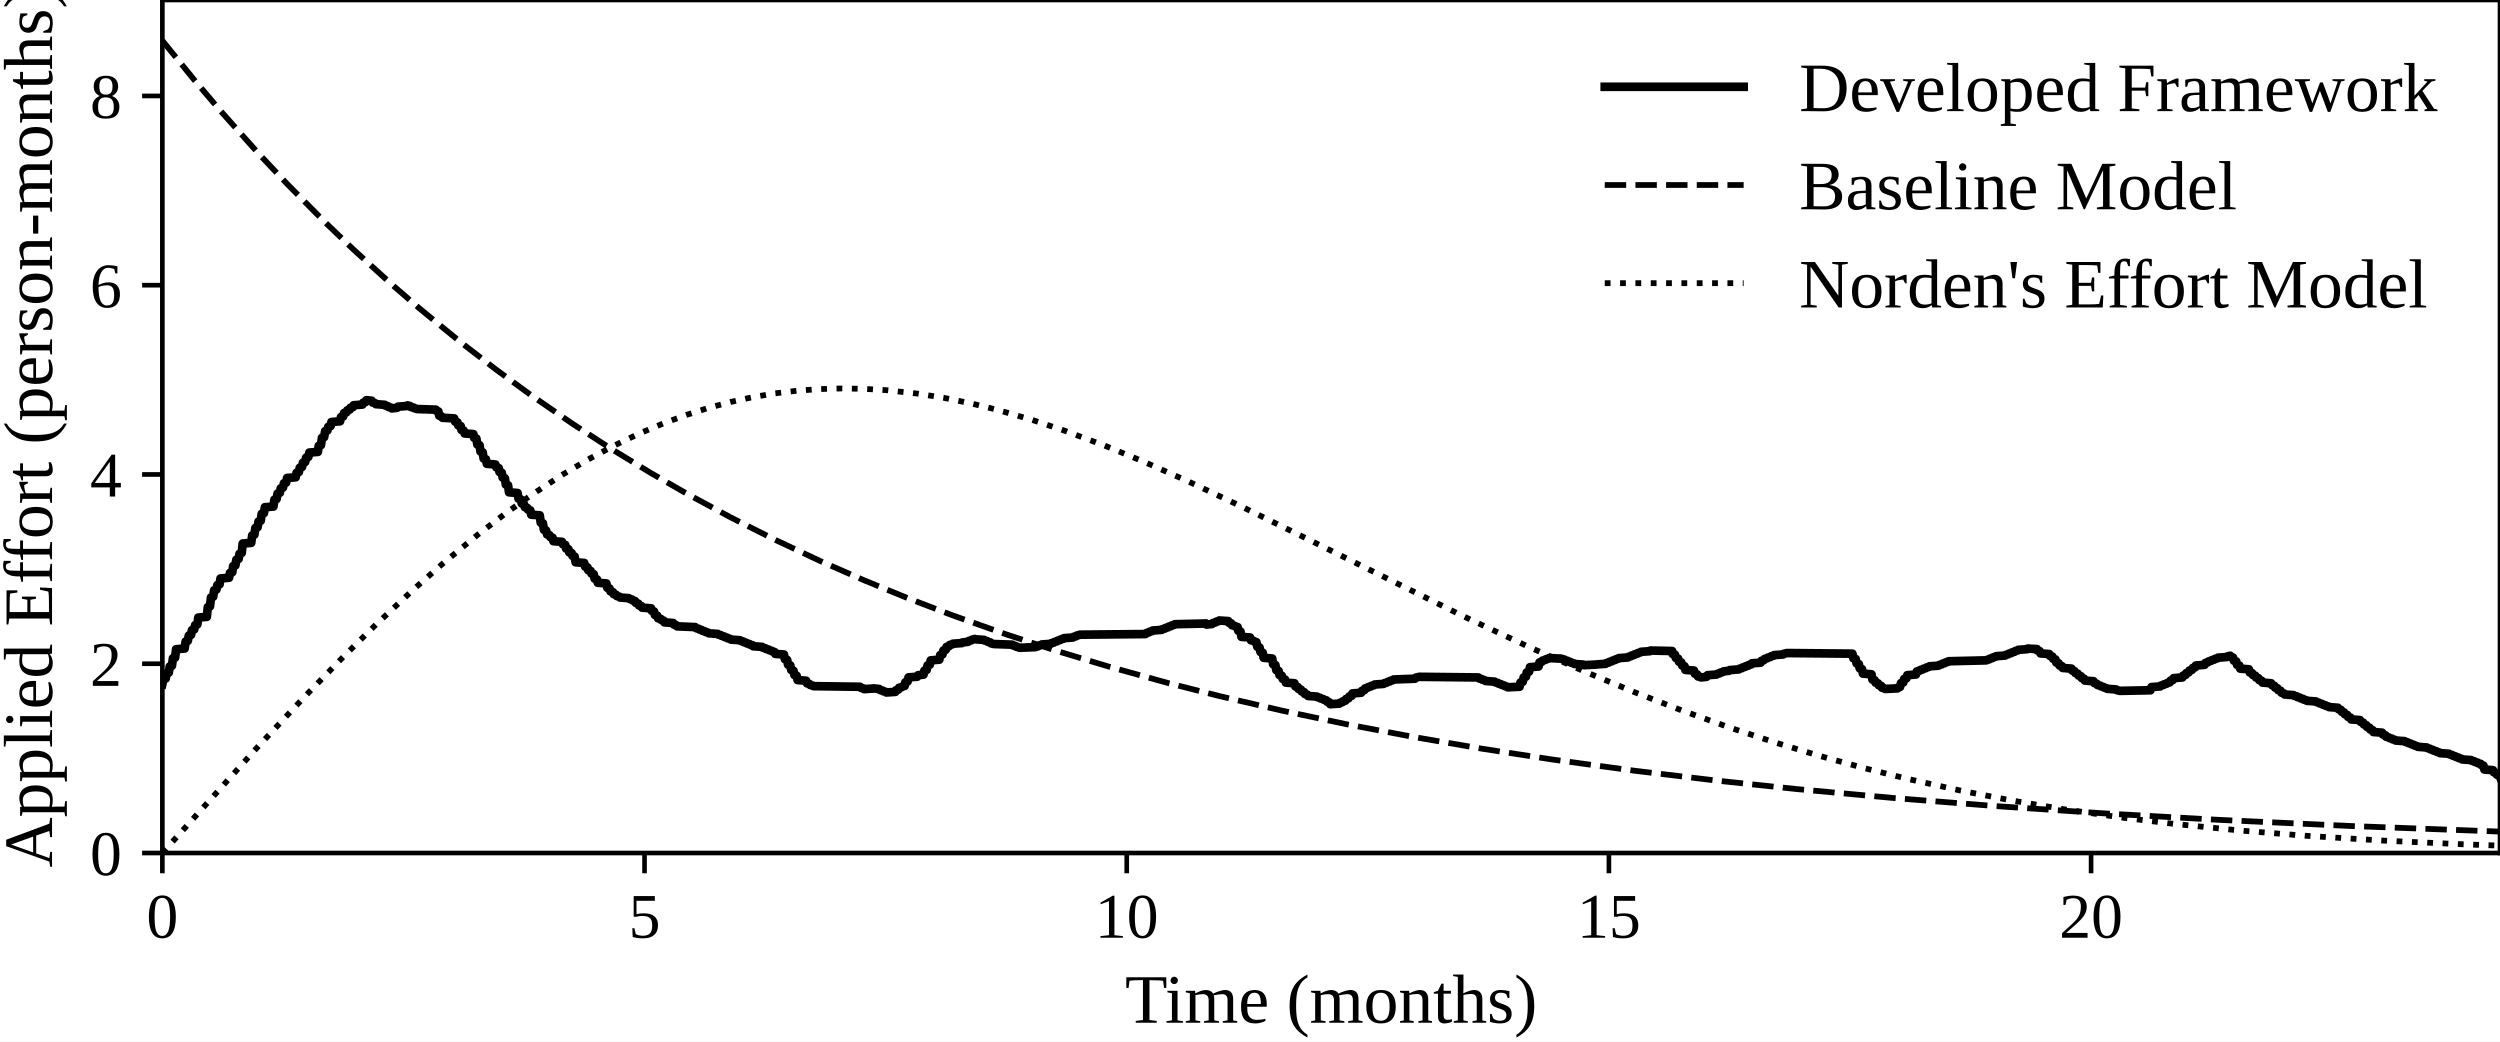
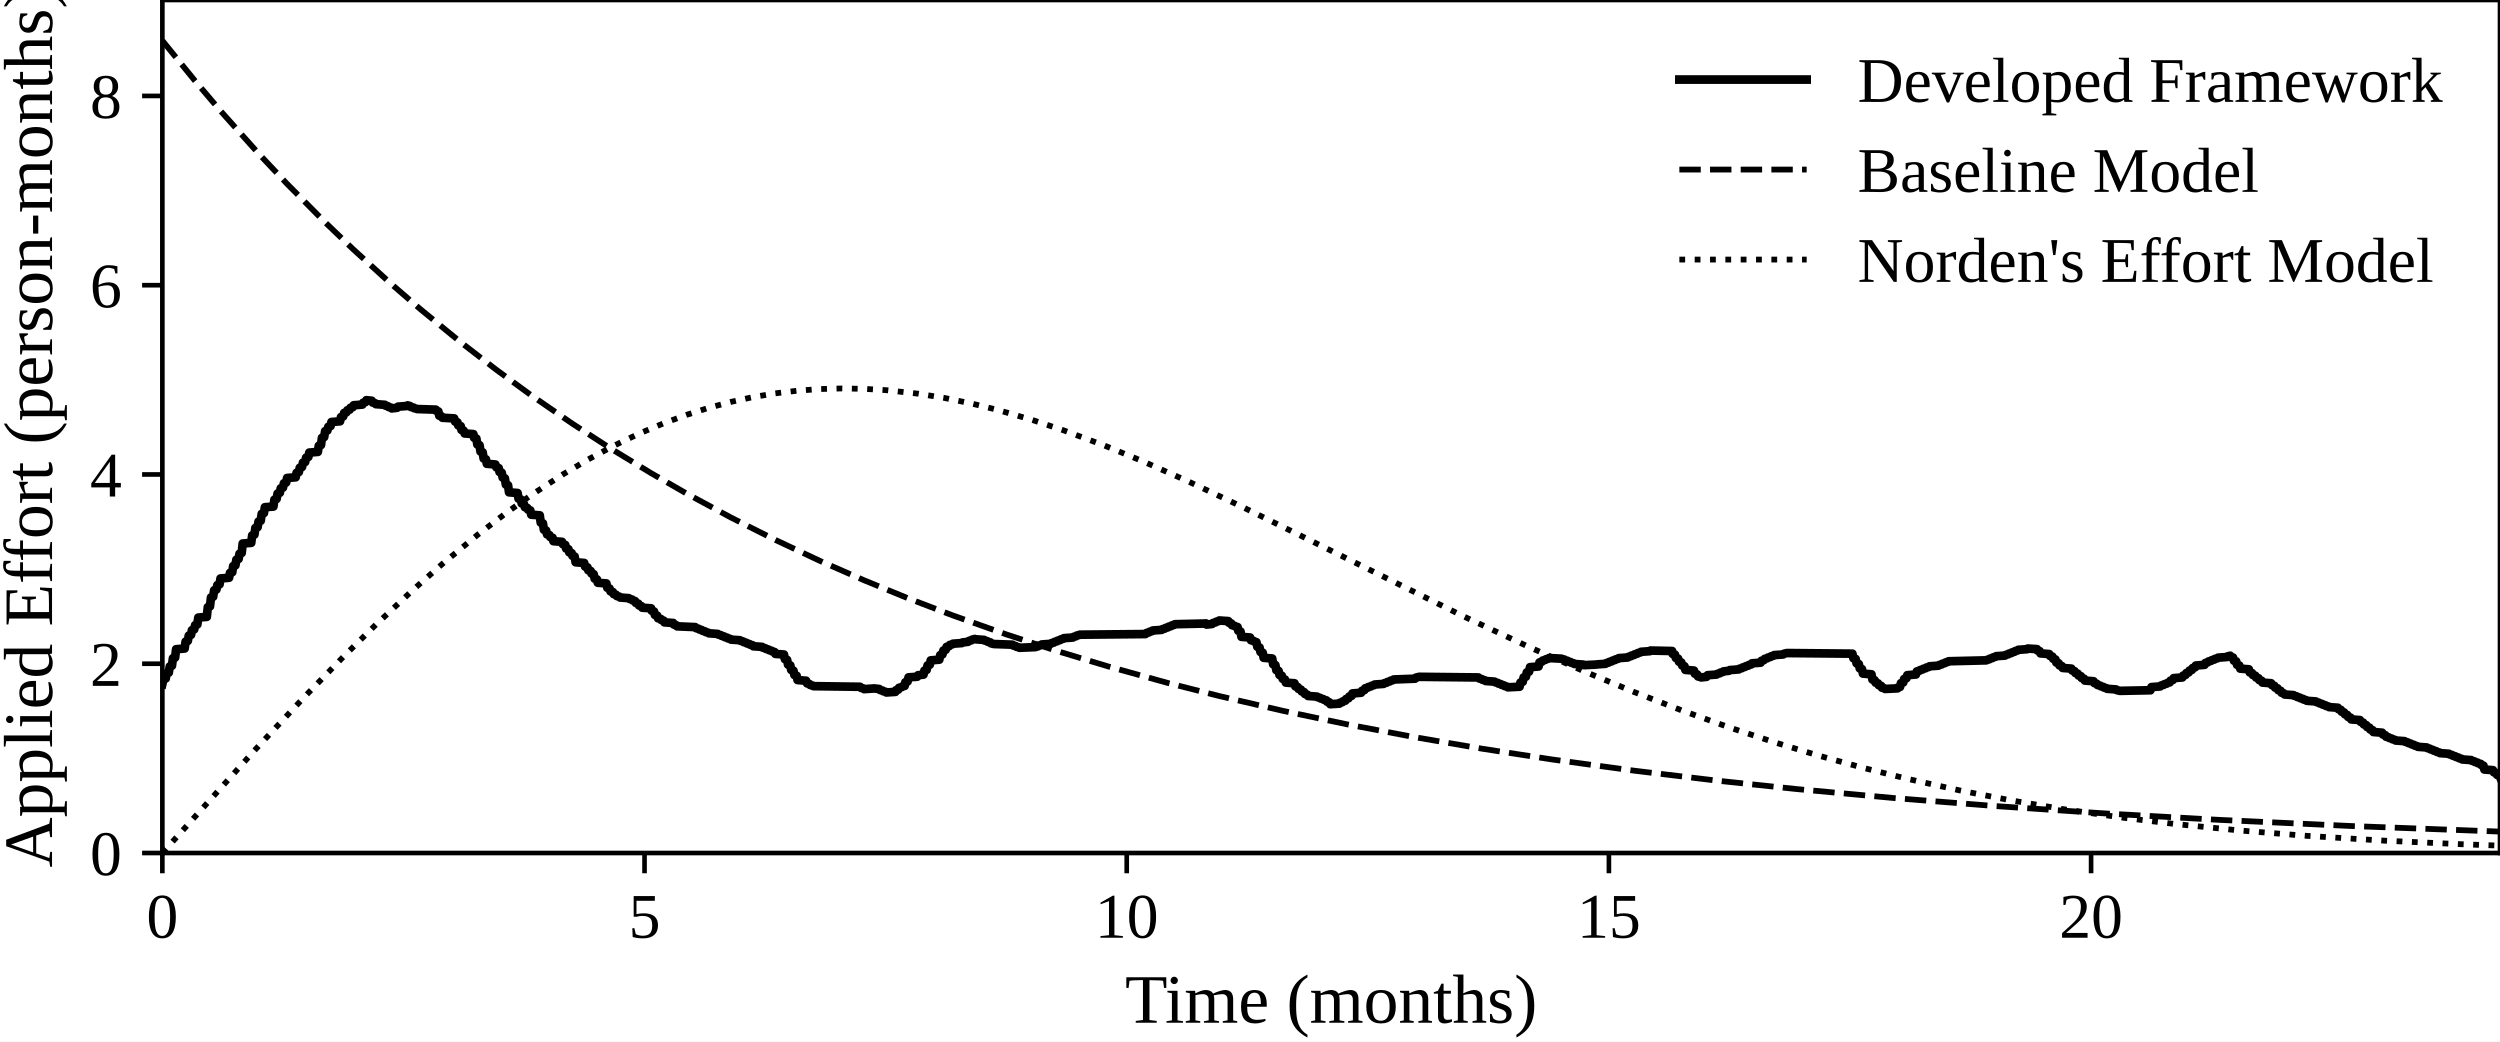
<svg xmlns="http://www.w3.org/2000/svg" xmlns:xlink="http://www.w3.org/1999/xlink" width="432pt" height="180pt" viewBox="0 0 432 180" version="1.1">
  <defs>
    <style type="text/css">*{stroke-linejoin: round; stroke-linecap: butt}</style>
  </defs>
  <g id="figure_1">
    <g id="patch_1">
      <path d="M 0 180  L 432 180  L 432 0  L 0 0  z " style="fill: #ffffff" />
    </g>
    <g id="axes_1">
      <g id="patch_2">
        <path d="M 28.055 147.4  L 432 147.4  L 432 0  L 28.055 0  z " style="fill: #ffffff" />
      </g>
      <g id="matplotlib.axis_1">
        <g id="xtick_1">
          <g id="line2d_1">
            <defs>
-               <path id="m299009dc8c" d="M 0 0  L 0 3.5  " style="stroke: #000000; stroke-width: 0.8" />
+               <path id="mb5639a57c1" d="M 0 0  L 0 3.5  " style="stroke: #000000; stroke-width: 0.8" />
            </defs>
            <g>
-               <use xlink:href="#m299009dc8c" x="28.055" y="147.4" style="stroke: #000000; stroke-width: 0.8" />
+               <use xlink:href="#mb5639a57c1" x="28.055" y="147.4" style="stroke: #000000; stroke-width: 0.8" />
            </g>
          </g>
          <g id="text_1">
            <text style="font: 11px 'Times New Roman'; text-anchor: middle" x="28.055" y="162.038" transform="rotate(-0 28.055 162.0381)">0</text>
          </g>
        </g>
        <g id="xtick_2">
          <g id="line2d_2">
            <g>
-               <use xlink:href="#m299009dc8c" x="111.376" y="147.4" style="stroke: #000000; stroke-width: 0.8" />
+               <use xlink:href="#mb5639a57c1" x="111.376" y="147.4" style="stroke: #000000; stroke-width: 0.8" />
            </g>
          </g>
          <g id="text_2">
            <text style="font: 11px 'Times New Roman'; text-anchor: middle" x="111.376" y="162.038" transform="rotate(-0 111.3762 162.0381)">5</text>
          </g>
        </g>
        <g id="xtick_3">
          <g id="line2d_3">
            <g>
-               <use xlink:href="#m299009dc8c" x="194.697" y="147.4" style="stroke: #000000; stroke-width: 0.8" />
+               <use xlink:href="#mb5639a57c1" x="194.697" y="147.4" style="stroke: #000000; stroke-width: 0.8" />
            </g>
          </g>
          <g id="text_3">
            <text style="font: 11px 'Times New Roman'; text-anchor: middle" x="194.697" y="162.038" transform="rotate(-0 194.6974 162.0381)">10</text>
          </g>
        </g>
        <g id="xtick_4">
          <g id="line2d_4">
            <g>
-               <use xlink:href="#m299009dc8c" x="278.019" y="147.4" style="stroke: #000000; stroke-width: 0.8" />
+               <use xlink:href="#mb5639a57c1" x="278.019" y="147.4" style="stroke: #000000; stroke-width: 0.8" />
            </g>
          </g>
          <g id="text_4">
            <text style="font: 11px 'Times New Roman'; text-anchor: middle" x="278.019" y="162.038" transform="rotate(-0 278.0186 162.0381)">15</text>
          </g>
        </g>
        <g id="xtick_5">
          <g id="line2d_5">
            <g>
-               <use xlink:href="#m299009dc8c" x="361.34" y="147.4" style="stroke: #000000; stroke-width: 0.8" />
+               <use xlink:href="#mb5639a57c1" x="361.34" y="147.4" style="stroke: #000000; stroke-width: 0.8" />
            </g>
          </g>
          <g id="text_5">
            <text style="font: 11px 'Times New Roman'; text-anchor: middle" x="361.34" y="162.038" transform="rotate(-0 361.3398 162.0381)">20</text>
          </g>
        </g>
        <g id="text_6">
          <text style="font: 12px 'Times New Roman'; text-anchor: middle" x="230.028" y="176.724" transform="rotate(-0 230.0275 176.7236)">Time (months)</text>
        </g>
      </g>
      <g id="matplotlib.axis_2">
        <g id="ytick_1">
          <g id="line2d_6">
            <defs>
-               <path id="mac7d4b72b9" d="M 0 0  L -3.5 0  " style="stroke: #000000; stroke-width: 0.8" />
+               <path id="me6205e98cc" d="M 0 0  L -3.5 0  " style="stroke: #000000; stroke-width: 0.8" />
            </defs>
            <g>
-               <use xlink:href="#mac7d4b72b9" x="28.055" y="147.4" style="stroke: #000000; stroke-width: 0.8" />
+               <use xlink:href="#me6205e98cc" x="28.055" y="147.4" style="stroke: #000000; stroke-width: 0.8" />
            </g>
          </g>
          <g id="text_7">
            <text style="font: 11px 'Times New Roman'; text-anchor: end" x="21.055" y="151.219" transform="rotate(-0 21.055 151.2191)">0</text>
          </g>
        </g>
        <g id="ytick_2">
          <g id="line2d_7">
            <g>
-               <use xlink:href="#mac7d4b72b9" x="28.055" y="114.694" style="stroke: #000000; stroke-width: 0.8" />
+               <use xlink:href="#me6205e98cc" x="28.055" y="114.694" style="stroke: #000000; stroke-width: 0.8" />
            </g>
          </g>
          <g id="text_8">
            <text style="font: 11px 'Times New Roman'; text-anchor: end" x="21.055" y="118.513" transform="rotate(-0 21.055 118.5134)">2</text>
          </g>
        </g>
        <g id="ytick_3">
          <g id="line2d_8">
            <g>
-               <use xlink:href="#mac7d4b72b9" x="28.055" y="81.989" style="stroke: #000000; stroke-width: 0.8" />
+               <use xlink:href="#me6205e98cc" x="28.055" y="81.989" style="stroke: #000000; stroke-width: 0.8" />
            </g>
          </g>
          <g id="text_9">
            <text style="font: 11px 'Times New Roman'; text-anchor: end" x="21.055" y="85.808" transform="rotate(-0 21.055 85.8077)">4</text>
          </g>
        </g>
        <g id="ytick_4">
          <g id="line2d_9">
            <g>
-               <use xlink:href="#mac7d4b72b9" x="28.055" y="49.283" style="stroke: #000000; stroke-width: 0.8" />
+               <use xlink:href="#me6205e98cc" x="28.055" y="49.283" style="stroke: #000000; stroke-width: 0.8" />
            </g>
          </g>
          <g id="text_10">
            <text style="font: 11px 'Times New Roman'; text-anchor: end" x="21.055" y="53.102" transform="rotate(-0 21.055 53.10202)">6</text>
          </g>
        </g>
        <g id="ytick_5">
          <g id="line2d_10">
            <g>
-               <use xlink:href="#mac7d4b72b9" x="28.055" y="16.577" style="stroke: #000000; stroke-width: 0.8" />
+               <use xlink:href="#me6205e98cc" x="28.055" y="16.577" style="stroke: #000000; stroke-width: 0.8" />
            </g>
          </g>
          <g id="text_11">
            <text style="font: 11px 'Times New Roman'; text-anchor: end" x="21.055" y="20.396" transform="rotate(-0 21.055 20.39635)">8</text>
          </g>
        </g>
        <g id="text_12">
          <text style="font: 12px 'Times New Roman'; text-anchor: middle" x="8.988" y="73.7" transform="rotate(-90 8.988125 73.7)">Applied Effort (person-months)</text>
        </g>
      </g>
      <g id="line2d_11">
-         <path d="M 28.055 118.205  L 28.238 117.371  L 28.635 117.251  L 28.786 116.354  L 29.164 116.24  L 29.333 115.166  L 29.712 115.046  L 29.881 113.74  L 30.26 113.631  L 30.429 112.187  L 31.906 112.062  L 32.073 110.873  L 32.456 110.751  L 32.621 109.832  L 33.009 109.707  L 33.169 108.884  L 33.559 108.761  L 33.717 108.025  L 34.098 107.911  L 34.264 106.717  L 35.739 106.594  L 35.908 104.907  L 36.285 104.784  L 36.456 103.236  L 36.835 103.119  L 37.004 101.999  L 37.394 101.879  L 37.552 101.105  L 37.938 100.988  L 38.1 99.96  L 39.581 99.838  L 39.743 98.987  L 40.136 98.878  L 40.291 97.815  L 40.682 97.696  L 40.839 96.714  L 41.23 96.592  L 41.387 95.684  L 41.766 95.553  L 41.935 93.921  L 43.41 93.806  L 43.579 92.509  L 43.965 92.386  L 44.127 91.225  L 44.512 91.103  L 44.674 90.116  L 45.053 89.993  L 45.222 88.789  L 45.608 88.666  L 45.77 87.647  L 47.247 87.532  L 47.414 86.338  L 47.795 86.224  L 47.962 85.284  L 48.352 85.164  L 48.51 84.379  L 48.9 84.259  L 49.058 83.507  L 49.448 83.387  L 49.606 82.596  L 51.092 82.477  L 51.249 81.697  L 51.64 81.577  L 51.797 80.825  L 52.188 80.705  L 52.345 79.953  L 52.735 79.833  L 52.893 79.081  L 53.283 78.961  L 53.441 78.208  L 54.927 78.088  L 55.085 77.026  L 55.466 76.911  L 55.632 75.649  L 56.014 75.532  L 56.18 74.496  L 56.578 74.382  L 56.728 73.75  L 57.123 73.627  L 57.276 72.921  L 58.762 72.801  L 58.92 72.073  L 59.31 71.953  L 59.468 71.354  L 59.869 71.242  L 60.016 70.899  L 60.429 70.784  L 60.563 70.463  L 60.977 70.348  L 61.111 70.027  L 62.62 69.912  L 62.755 69.59  L 63.168 69.476  L 63.303 69.154  L 64.234 69.247  L 64.399 69.56  L 64.83 69.678  L 64.947 69.838  L 66.501 69.95  L 66.59 70.084  L 67.029 70.196  L 67.138 70.326  L 67.574 70.438  L 67.686 70.572  L 68.615 70.468  L 68.782 70.269  L 70.337 70.157  L 70.426 70.051  L 70.839 70.157  L 70.973 70.324  L 71.473 70.433  L 71.521 70.517  L 71.941 70.629  L 72.069 70.681  L 75.316 70.787  L 75.357 70.972  L 75.747 71.092  L 75.905 71.834  L 76.309 71.951  L 76.452 72.188  L 78.486 72.297  L 78.644 72.856  L 79.044 72.976  L 79.192 73.515  L 79.612 73.632  L 79.667 73.867  L 79.74 74.297  L 80.13 74.42  L 80.288 74.902  L 81.799 75.011  L 81.931 75.655  L 82.319 75.777  L 82.479 76.808  L 82.867 76.925  L 83.027 78.026  L 83.406 78.157  L 83.575 79.241  L 83.97 79.361  L 84.123 80.143  L 85.611 80.266  L 85.767 80.759  L 86.18 80.879  L 86.299 81.444  L 86.315 81.558  L 86.696 81.675  L 86.862 82.528  L 87.244 82.651  L 87.41 83.736  L 87.792 83.85  L 87.958 85.071  L 89.438 85.191  L 89.602 86.167  L 89.99 86.289  L 90.15 86.99  L 90.545 87.113  L 90.698 87.644  L 91.104 87.764  L 91.246 88.066  L 91.636 88.186  L 91.793 88.939  L 93.271 89.048  L 93.437 90.312  L 93.816 90.427  L 93.985 91.547  L 94.371 91.672  L 94.533 92.348  L 94.942 92.46  L 95.081 92.806  L 95.483 92.915  L 95.629 93.515  L 97.122 93.629  L 97.272 94.052  L 97.681 94.158  L 97.82 94.787  L 98.227 94.899  L 98.368 95.452  L 98.781 95.57  L 98.916 96.047  L 99.3 96.161  L 99.464 97.159  L 100.95 97.279  L 101.108 97.916  L 101.514 98.031  L 101.656 98.546  L 102.069 98.66  L 102.204 99.102  L 102.585 99.208  L 102.751 99.993  L 103.149 100.108  L 103.299 100.699  L 104.785 100.819  L 104.943 101.571  L 105.333 101.691  L 105.491 102.19  L 105.902 102.304  L 106.039 102.659  L 106.452 102.773  L 106.587 102.994  L 107.043 103.106  L 107.135 103.25  L 108.666 103.362  L 108.778 103.495  L 109.239 103.61  L 109.326 103.752  L 109.739 103.866  L 109.874 104.188  L 110.287 104.302  L 110.422 104.624  L 110.835 104.738  L 110.97 105.008  L 112.509 105.117  L 112.614 105.537  L 113.011 105.657  L 113.161 106.259  L 113.559 106.376  L 113.709 106.84  L 114.184 106.951  L 114.257 107.126  L 114.67 107.24  L 114.805 107.543  L 116.335 107.654  L 116.449 107.927  L 116.862 108.041  L 116.997 108.229  L 120.131 108.363  L 120.284 108.546  L 120.745 108.66  L 120.832 108.764  L 121.279 108.875  L 121.38 108.995  L 121.841 109.11  L 121.928 109.213  L 122.389 109.328  L 122.476 109.431  L 124.03 109.543  L 124.119 109.649  L 124.58 109.764  L 124.667 109.868  L 125.128 109.982  L 125.215 110.086  L 125.676 110.2  L 125.763 110.304  L 126.224 110.418  L 126.311 110.522  L 127.866 110.633  L 127.955 110.74  L 128.416 110.854  L 128.502 110.958  L 128.964 111.072  L 129.05 111.176  L 129.512 111.29  L 129.598 111.394  L 130.059 111.508  L 130.146 111.669  L 131.685 111.781  L 131.79 111.906  L 132.251 112.021  L 132.338 112.124  L 132.799 112.239  L 132.886 112.342  L 133.347 112.457  L 133.434 112.56  L 133.847 112.669  L 133.981 112.991  L 135.47 113.1  L 135.625 113.898  L 136.013 114.018  L 136.173 114.85  L 136.563 114.97  L 136.721 115.768  L 137.111 115.888  L 137.269 116.64  L 137.659 116.76  L 137.817 117.512  L 139.303 117.632  L 139.46 118.085  L 139.874 118.199  L 140.008 118.368  L 140.469 118.483  L 140.556 118.567  L 148.619 118.676  L 148.775 118.862  L 149.236 118.976  L 149.323 119.08  L 150.955 118.973  L 150.966 118.954  L 151.923 119.058  L 152.062 119.224  L 152.523 119.339  L 152.61 119.442  L 153.071 119.557  L 153.158 119.66  L 154.722 119.557  L 154.801 119.287  L 155.215 119.17  L 155.349 118.853  L 155.811 118.739  L 155.897 118.635  L 156.326 118.526  L 156.445 117.886  L 156.836 117.763  L 156.993 117.049  L 158.493 116.94  L 158.637 116.681  L 159.586 116.572  L 159.733 115.885  L 160.123 115.765  L 160.28 114.983  L 160.671 114.863  L 160.828 114.111  L 162.314 113.991  L 162.472 113.198  L 162.86 113.081  L 163.02 112.405  L 163.413 112.293  L 163.568 111.786  L 163.981 111.672  L 164.116 111.451  L 164.577 111.337  L 164.664 111.233  L 166.218 111.121  L 166.307 111.015  L 167.28 110.906  L 167.403 110.759  L 167.864 110.644  L 167.951 110.541  L 168.412 110.426  L 168.455 110.413  L 168.499 110.464  L 170.054 110.576  L 170.143 110.682  L 170.604 110.797  L 170.69 110.9  L 171.152 111.015  L 171.238 111.162  L 171.677 111.274  L 171.786 111.29  L 174.957 111.399  L 175.074 111.538  L 175.535 111.653  L 175.621 111.756  L 176.083 111.871  L 176.169 111.933  L 178.888 111.824  L 178.909 111.8  L 179.37 111.685  L 179.457 111.582  L 179.918 111.467  L 180.005 111.364  L 181.559 111.252  L 181.648 111.146  L 182.109 111.031  L 182.196 110.928  L 182.657 110.813  L 182.744 110.71  L 183.205 110.595  L 183.292 110.492  L 183.753 110.377  L 183.84 110.274  L 185.395 110.162  L 185.484 110.056  L 185.945 109.941  L 186.032 109.838  L 186.493 109.723  L 186.579 109.674  L 197.937 109.565  L 198.085 109.388  L 198.546 109.273  L 198.633 109.17  L 199.094 109.055  L 199.181 108.952  L 200.736 108.84  L 200.825 108.734  L 201.286 108.619  L 201.373 108.516  L 201.834 108.401  L 201.92 108.298  L 202.382 108.183  L 202.468 108.08  L 202.93 107.965  L 203.016 107.862  L 208.363 107.742  L 208.379 107.723  L 208.44 107.818  L 208.495 107.927  L 209.452 107.823  L 209.591 107.657  L 210.052 107.543  L 210.139 107.439  L 210.6 107.325  L 210.687 107.221  L 212.251 107.325  L 212.33 107.594  L 212.744 107.712  L 212.878 108.028  L 213.34 108.142  L 213.426 108.246  L 213.855 108.355  L 213.974 108.995  L 214.36 109.118  L 214.522 110.047  L 216.013 110.159  L 216.166 110.633  L 216.627 110.748  L 216.714 110.851  L 217.109 110.963  L 217.262 111.764  L 217.652 111.884  L 217.809 112.667  L 218.2 112.786  L 218.357 113.667  L 219.839 113.789  L 220.001 114.798  L 220.385 114.915  L 220.549 115.809  L 220.937 115.926  L 221.097 116.646  L 221.494 116.76  L 221.645 117.3  L 222.042 117.414  L 222.193 117.954  L 223.686 118.068  L 223.836 118.608  L 224.249 118.723  L 224.384 119.044  L 224.797 119.159  L 224.932 119.48  L 225.345 119.595  L 225.48 119.916  L 225.893 120.031  L 226.028 120.262  L 227.583 120.374  L 227.672 120.481  L 228.133 120.595  L 228.219 120.699  L 228.681 120.813  L 228.767 120.917  L 229.224 121.031  L 229.315 121.249  L 229.728 121.364  L 229.863 121.685  L 231.452 121.584  L 231.507 121.445  L 231.968 121.331  L 232.055 121.184  L 232.484 121.072  L 232.603 120.788  L 233.016 120.674  L 233.151 120.352  L 233.564 120.238  L 233.698 119.824  L 235.203 119.706  L 235.342 119.374  L 235.755 119.259  L 235.89 118.941  L 236.351 118.826  L 236.438 118.723  L 236.899 118.608  L 236.986 118.505  L 237.447 118.39  L 237.534 118.286  L 239.088 118.175  L 239.177 118.068  L 239.638 117.954  L 239.725 117.85  L 240.186 117.736  L 240.273 117.632  L 240.734 117.518  L 240.821 117.414  L 244.506 117.278  L 244.656 117.098  L 245.117 116.984  L 245.204 116.954  L 255.466 117.063  L 255.614 117.24  L 256.075 117.354  L 256.162 117.458  L 256.623 117.572  L 256.71 117.676  L 258.265 117.788  L 258.354 117.894  L 258.815 118.008  L 258.902 118.112  L 259.363 118.227  L 259.449 118.33  L 259.911 118.445  L 259.997 118.548  L 260.459 118.663  L 260.545 118.766  L 262.584 118.665  L 262.737 117.932  L 263.13 117.818  L 263.285 117.057  L 263.675 116.937  L 263.833 116.185  L 264.223 116.065  L 264.381 115.288  L 265.864 115.169  L 266.024 114.463  L 266.421 114.348  L 266.572 114.144  L 267.033 114.029  L 267.12 113.926  L 267.581 113.811  L 267.668 113.71  L 269.825 113.819  L 269.859 113.86  L 270.321 113.975  L 270.407 114.078  L 270.869 114.193  L 270.955 114.296  L 271.416 114.411  L 271.503 114.514  L 271.964 114.629  L 272.051 114.732  L 273.606 114.844  L 273.695 114.942  L 275.87 114.833  L 275.886 114.814  L 277.441 114.702  L 277.53 114.596  L 277.991 114.482  L 278.078 114.378  L 278.539 114.264  L 278.626 114.16  L 279.087 114.046  L 279.174 113.942  L 279.635 113.828  L 279.722 113.724  L 281.276 113.612  L 281.365 113.506  L 281.826 113.392  L 281.913 113.288  L 282.374 113.174  L 282.461 113.07  L 282.922 112.955  L 283.009 112.852  L 283.47 112.737  L 283.557 112.634  L 285.112 112.522  L 285.201 112.416  L 288.945 112.495  L 289.036 113.002  L 289.433 113.116  L 289.584 113.7  L 289.981 113.814  L 290.132 114.354  L 290.529 114.468  L 290.68 115.008  L 291.077 115.122  L 291.227 115.755  L 292.718 115.874  L 292.871 116.422  L 293.271 116.539  L 293.419 116.891  L 293.901 117.006  L 293.967 117.06  L 294.887 116.956  L 295.063 116.676  L 296.617 116.564  L 296.706 116.458  L 297.168 116.343  L 297.254 116.24  L 297.715 116.125  L 297.802 116.022  L 298.8 115.904  L 298.898 115.787  L 300.453 115.675  L 300.542 115.569  L 301.003 115.455  L 301.09 115.351  L 301.551 115.237  L 301.637 115.133  L 302.099 115.019  L 302.185 114.915  L 302.646 114.801  L 302.733 114.623  L 304.242 114.509  L 304.377 114.187  L 304.79 114.073  L 304.925 113.858  L 305.386 113.743  L 305.473 113.64  L 305.934 113.525  L 306.021 113.422  L 306.482 113.307  L 306.568 113.203  L 308.123 113.092  L 308.212 112.985  L 308.673 112.871  L 308.76 112.846  L 320.095 112.953  L 320.266 113.751  L 320.659 113.866  L 320.814 114.626  L 321.204 114.746  L 321.362 115.498  L 321.752 115.618  L 321.91 116.395  L 323.391 116.518  L 323.553 117.428  L 323.944 117.548  L 324.101 117.965  L 324.514 118.079  L 324.649 118.401  L 325.062 118.515  L 325.197 118.834  L 325.658 118.949  L 325.745 119.052  L 327.9 118.946  L 327.936 118.815  L 328.329 118.698  L 328.484 118.047  L 328.882 117.932  L 329.032 117.324  L 329.429 117.21  L 329.58 116.67  L 331.073 116.556  L 331.224 116.024  L 331.676 115.907  L 331.772 115.793  L 332.233 115.678  L 332.32 115.575  L 332.781 115.46  L 332.867 115.357  L 333.329 115.242  L 333.415 115.139  L 334.97 115.027  L 335.059 114.921  L 335.52 114.806  L 335.607 114.702  L 336.068 114.588  L 336.155 114.484  L 336.616 114.37  L 336.703 114.266  L 343.225 114.108  L 343.277 114.046  L 343.739 113.931  L 343.825 113.828  L 344.287 113.713  L 344.373 113.61  L 344.834 113.495  L 344.921 113.392  L 346.476 113.28  L 346.565 113.174  L 347.026 113.059  L 347.113 112.955  L 347.574 112.841  L 347.661 112.737  L 348.108 112.626  L 348.209 112.506  L 348.67 112.391  L 348.756 112.288  L 350.311 112.176  L 350.4 112.07  L 351.994 112.165  L 352.044 112.391  L 352.455 112.511  L 352.592 112.904  L 354.101 113.018  L 354.235 113.34  L 354.649 113.454  L 354.783 113.836  L 355.181 113.95  L 355.331 114.49  L 355.728 114.604  L 355.879 114.986  L 356.292 115.1  L 356.427 115.422  L 357.936 115.536  L 358.071 115.858  L 358.484 115.973  L 358.619 116.294  L 359.032 116.409  L 359.166 116.73  L 359.58 116.845  L 359.714 117.166  L 360.128 117.281  L 360.262 117.602  L 361.771 117.717  L 361.906 118.038  L 362.319 118.153  L 362.454 118.368  L 362.915 118.483  L 363.002 118.586  L 363.463 118.701  L 363.55 118.804  L 364.011 118.919  L 364.097 119.022  L 365.652 119.134  L 365.741 119.24  L 366.202 119.355  L 366.289 119.379  L 371.592 119.276  L 371.768 118.728  L 373.284 118.614  L 373.412 118.461  L 373.873 118.346  L 373.96 118.243  L 374.421 118.128  L 374.508 118.025  L 374.93 117.916  L 375.055 117.616  L 375.469 117.502  L 375.603 117.18  L 377.112 117.065  L 377.247 116.744  L 377.66 116.629  L 377.795 116.308  L 378.208 116.193  L 378.343 115.872  L 378.756 115.757  L 378.891 115.436  L 379.304 115.321  L 379.439 115  L 380.948 114.885  L 381.082 114.563  L 381.507 114.446  L 381.63 114.299  L 382.091 114.185  L 382.178 114.081  L 382.639 113.967  L 382.726 113.863  L 383.187 113.749  L 383.274 113.645  L 384.828 113.533  L 384.918 113.427  L 385.379 113.313  L 385.381 113.31  L 385.427 113.422  L 385.465 113.514  L 385.867 113.623  L 386.013 114.163  L 386.411 114.277  L 386.561 114.885  L 386.958 115  L 387.109 115.539  L 388.602 115.654  L 388.753 116.193  L 389.161 116.311  L 389.301 116.643  L 389.714 116.758  L 389.849 117.079  L 390.262 117.194  L 390.396 117.515  L 390.81 117.63  L 390.944 117.951  L 392.453 118.066  L 392.588 118.387  L 393.001 118.502  L 393.136 118.823  L 393.549 118.938  L 393.684 119.259  L 394.097 119.374  L 394.232 119.696  L 394.645 119.81  L 394.78 120.006  L 396.334 120.118  L 396.423 120.224  L 396.884 120.339  L 396.971 120.442  L 397.432 120.557  L 397.519 120.66  L 397.98 120.775  L 398.067 120.878  L 398.528 120.993  L 398.615 121.096  L 400.17 121.208  L 400.259 121.314  L 400.72 121.429  L 400.806 121.533  L 401.268 121.647  L 401.354 121.751  L 401.816 121.865  L 401.902 121.969  L 402.363 122.083  L 402.45 122.187  L 403.987 122.298  L 404.094 122.555  L 404.507 122.669  L 404.642 122.991  L 405.055 123.105  L 405.19 123.427  L 405.596 123.538  L 405.738 123.876  L 406.151 123.991  L 406.285 124.313  L 407.794 124.427  L 407.929 124.749  L 408.342 124.863  L 408.477 125.185  L 408.89 125.299  L 409.025 125.621  L 409.438 125.735  L 409.573 126.057  L 409.986 126.171  L 410.121 126.493  L 411.63 126.607  L 411.764 126.929  L 412.178 127.043  L 412.312 127.305  L 412.773 127.42  L 412.86 127.523  L 413.321 127.638  L 413.408 127.741  L 413.869 127.856  L 413.956 127.959  L 415.511 128.071  L 415.6 128.177  L 416.061 128.292  L 416.148 128.395  L 416.609 128.51  L 416.695 128.613  L 417.157 128.728  L 417.243 128.831  L 417.704 128.946  L 417.791 129.049  L 419.346 129.161  L 419.435 129.267  L 419.896 129.382  L 419.983 129.485  L 420.444 129.6  L 420.531 129.704  L 420.992 129.818  L 421.079 129.922  L 421.54 130.036  L 421.627 130.14  L 423.181 130.251  L 423.27 130.358  L 423.731 130.472  L 423.818 130.576  L 424.279 130.69  L 424.366 130.794  L 424.827 130.908  L 424.914 131.012  L 425.375 131.126  L 425.462 131.23  L 427.016 131.342  L 427.105 131.448  L 427.567 131.562  L 427.653 131.666  L 428.115 131.78  L 428.201 131.884  L 428.662 131.998  L 428.749 132.181  L 429.14 132.301  L 429.297 132.971  L 430.79 133.086  L 430.941 133.456  L 431.354 133.571  L 431.489 133.893  L 431.902 134.007  L 432 134.241  L 432 134.241  " clip-path="url(#p3dce055ea3)" style="fill: none; stroke: #000000; stroke-width: 1.5; stroke-linecap: square" />
+         <path d="M 28.055 118.205  L 28.238 117.371  L 28.635 117.251  L 28.786 116.354  L 29.164 116.24  L 29.333 115.166  L 29.712 115.046  L 29.881 113.74  L 30.26 113.631  L 30.429 112.187  L 31.906 112.062  L 32.073 110.873  L 32.456 110.751  L 32.621 109.832  L 33.009 109.707  L 33.169 108.884  L 33.559 108.761  L 33.717 108.025  L 34.098 107.911  L 34.264 106.717  L 35.739 106.594  L 35.908 104.907  L 36.285 104.784  L 36.456 103.236  L 36.835 103.119  L 37.004 101.999  L 37.394 101.879  L 37.552 101.105  L 37.938 100.988  L 38.1 99.96  L 39.581 99.838  L 39.743 98.987  L 40.136 98.878  L 40.291 97.815  L 40.682 97.696  L 40.839 96.714  L 41.23 96.592  L 41.387 95.684  L 41.766 95.553  L 41.935 93.921  L 43.41 93.806  L 43.579 92.509  L 43.965 92.386  L 44.127 91.225  L 44.512 91.103  L 44.674 90.116  L 45.053 89.993  L 45.222 88.789  L 45.608 88.666  L 45.77 87.647  L 47.247 87.532  L 47.414 86.338  L 47.795 86.224  L 47.962 85.284  L 48.352 85.164  L 48.51 84.379  L 48.9 84.259  L 49.058 83.507  L 49.448 83.387  L 49.606 82.596  L 51.092 82.477  L 51.249 81.697  L 51.64 81.577  L 51.797 80.825  L 52.188 80.705  L 52.345 79.953  L 52.735 79.833  L 52.893 79.081  L 53.283 78.961  L 53.441 78.208  L 54.927 78.088  L 55.085 77.026  L 55.466 76.911  L 55.632 75.649  L 56.014 75.532  L 56.18 74.496  L 56.578 74.382  L 56.728 73.75  L 57.123 73.627  L 57.276 72.921  L 58.762 72.801  L 58.92 72.073  L 59.31 71.953  L 59.468 71.354  L 59.869 71.242  L 60.016 70.899  L 60.429 70.784  L 60.563 70.463  L 60.977 70.348  L 61.111 70.027  L 62.62 69.912  L 62.755 69.59  L 63.168 69.476  L 63.303 69.154  L 64.234 69.247  L 64.399 69.56  L 64.83 69.678  L 64.947 69.838  L 66.501 69.95  L 66.59 70.084  L 67.029 70.196  L 67.138 70.326  L 67.574 70.438  L 67.686 70.572  L 68.615 70.468  L 68.782 70.269  L 70.337 70.157  L 70.426 70.051  L 70.839 70.157  L 70.973 70.324  L 71.473 70.433  L 71.521 70.517  L 71.941 70.629  L 72.069 70.681  L 75.316 70.787  L 75.357 70.972  L 75.747 71.092  L 75.905 71.834  L 76.309 71.951  L 76.452 72.188  L 78.486 72.297  L 78.644 72.856  L 79.044 72.976  L 79.192 73.515  L 79.612 73.632  L 79.667 73.867  L 79.74 74.297  L 80.13 74.42  L 80.288 74.902  L 81.799 75.011  L 81.931 75.655  L 82.319 75.777  L 82.479 76.808  L 82.867 76.925  L 83.027 78.026  L 83.406 78.157  L 83.575 79.241  L 83.97 79.361  L 84.123 80.143  L 85.611 80.266  L 85.767 80.759  L 86.18 80.879  L 86.299 81.444  L 86.315 81.558  L 86.696 81.675  L 86.862 82.528  L 87.244 82.651  L 87.41 83.736  L 87.792 83.85  L 87.958 85.071  L 89.438 85.191  L 89.602 86.167  L 89.99 86.289  L 90.15 86.99  L 90.545 87.113  L 90.698 87.644  L 91.104 87.764  L 91.246 88.066  L 91.636 88.186  L 91.793 88.939  L 93.271 89.048  L 93.437 90.312  L 93.816 90.427  L 93.985 91.547  L 94.371 91.672  L 94.533 92.348  L 94.942 92.46  L 95.081 92.806  L 95.483 92.915  L 95.629 93.515  L 97.122 93.629  L 97.272 94.052  L 97.681 94.158  L 97.82 94.787  L 98.227 94.899  L 98.368 95.452  L 98.781 95.57  L 98.916 96.047  L 99.3 96.161  L 99.464 97.159  L 100.95 97.279  L 101.108 97.916  L 101.514 98.031  L 101.656 98.546  L 102.069 98.66  L 102.204 99.102  L 102.585 99.208  L 102.751 99.993  L 103.149 100.108  L 103.299 100.699  L 104.785 100.819  L 104.943 101.571  L 105.333 101.691  L 105.491 102.19  L 105.902 102.304  L 106.039 102.659  L 106.452 102.773  L 106.587 102.994  L 107.043 103.106  L 107.135 103.25  L 108.666 103.362  L 108.778 103.495  L 109.239 103.61  L 109.326 103.752  L 109.739 103.866  L 109.874 104.188  L 110.287 104.302  L 110.422 104.624  L 110.835 104.738  L 110.97 105.008  L 112.509 105.117  L 112.614 105.537  L 113.011 105.657  L 113.161 106.259  L 113.559 106.376  L 113.709 106.84  L 114.184 106.951  L 114.257 107.126  L 114.67 107.24  L 114.805 107.543  L 116.335 107.654  L 116.449 107.927  L 116.862 108.041  L 116.997 108.229  L 120.131 108.363  L 120.284 108.546  L 120.745 108.66  L 120.832 108.764  L 121.279 108.875  L 121.38 108.995  L 121.841 109.11  L 121.928 109.213  L 122.389 109.328  L 122.476 109.431  L 124.03 109.543  L 124.119 109.649  L 124.58 109.764  L 124.667 109.868  L 125.128 109.982  L 125.215 110.086  L 125.676 110.2  L 125.763 110.304  L 126.224 110.418  L 126.311 110.522  L 127.866 110.633  L 127.955 110.74  L 128.416 110.854  L 128.502 110.958  L 128.964 111.072  L 129.05 111.176  L 129.512 111.29  L 129.598 111.394  L 130.059 111.508  L 130.146 111.669  L 131.685 111.781  L 131.79 111.906  L 132.251 112.021  L 132.338 112.124  L 132.799 112.239  L 132.886 112.342  L 133.347 112.457  L 133.434 112.56  L 133.847 112.669  L 133.981 112.991  L 135.47 113.1  L 135.625 113.898  L 136.013 114.018  L 136.173 114.85  L 136.563 114.97  L 136.721 115.768  L 137.111 115.888  L 137.269 116.64  L 137.659 116.76  L 137.817 117.512  L 139.303 117.632  L 139.46 118.085  L 139.874 118.199  L 140.008 118.368  L 140.469 118.483  L 140.556 118.567  L 148.619 118.676  L 148.775 118.862  L 149.236 118.976  L 149.323 119.08  L 150.955 118.973  L 150.966 118.954  L 151.923 119.058  L 152.062 119.224  L 152.523 119.339  L 152.61 119.442  L 153.071 119.557  L 153.158 119.66  L 154.722 119.557  L 154.801 119.287  L 155.215 119.17  L 155.349 118.853  L 155.811 118.739  L 155.897 118.635  L 156.326 118.526  L 156.445 117.886  L 156.836 117.763  L 156.993 117.049  L 158.493 116.94  L 158.637 116.681  L 159.586 116.572  L 159.733 115.885  L 160.123 115.765  L 160.28 114.983  L 160.671 114.863  L 160.828 114.111  L 162.314 113.991  L 162.472 113.198  L 162.86 113.081  L 163.02 112.405  L 163.413 112.293  L 163.568 111.786  L 163.981 111.672  L 164.116 111.451  L 164.577 111.337  L 164.664 111.233  L 166.218 111.121  L 166.307 111.015  L 167.28 110.906  L 167.403 110.759  L 167.864 110.644  L 167.951 110.541  L 168.412 110.426  L 168.455 110.413  L 168.499 110.464  L 170.054 110.576  L 170.143 110.682  L 170.604 110.797  L 170.69 110.9  L 171.152 111.015  L 171.238 111.162  L 171.677 111.274  L 171.786 111.29  L 174.957 111.399  L 175.074 111.538  L 175.535 111.653  L 175.621 111.756  L 176.083 111.871  L 176.169 111.933  L 178.888 111.824  L 178.909 111.8  L 179.37 111.685  L 179.457 111.582  L 179.918 111.467  L 180.005 111.364  L 181.559 111.252  L 181.648 111.146  L 182.109 111.031  L 182.196 110.928  L 182.657 110.813  L 182.744 110.71  L 183.205 110.595  L 183.292 110.492  L 183.753 110.377  L 183.84 110.274  L 185.395 110.162  L 185.484 110.056  L 185.945 109.941  L 186.032 109.838  L 186.493 109.723  L 186.579 109.674  L 197.937 109.565  L 198.085 109.388  L 198.546 109.273  L 198.633 109.17  L 199.094 109.055  L 199.181 108.952  L 200.736 108.84  L 200.825 108.734  L 201.286 108.619  L 201.373 108.516  L 201.834 108.401  L 201.92 108.298  L 202.382 108.183  L 202.468 108.08  L 202.93 107.965  L 203.016 107.862  L 208.363 107.742  L 208.379 107.723  L 208.44 107.818  L 208.495 107.927  L 209.452 107.823  L 209.591 107.657  L 210.052 107.543  L 210.139 107.439  L 210.6 107.325  L 210.687 107.221  L 212.251 107.325  L 212.33 107.594  L 212.744 107.712  L 212.878 108.028  L 213.34 108.142  L 213.426 108.246  L 213.855 108.355  L 213.974 108.995  L 214.36 109.118  L 214.522 110.047  L 216.013 110.159  L 216.166 110.633  L 216.627 110.748  L 216.714 110.851  L 217.109 110.963  L 217.262 111.764  L 217.652 111.884  L 217.809 112.667  L 218.2 112.786  L 218.357 113.667  L 219.839 113.789  L 220.001 114.798  L 220.385 114.915  L 220.549 115.809  L 220.937 115.926  L 221.097 116.646  L 221.494 116.76  L 221.645 117.3  L 222.042 117.414  L 222.193 117.954  L 223.686 118.068  L 223.836 118.608  L 224.249 118.723  L 224.384 119.044  L 224.797 119.159  L 224.932 119.48  L 225.345 119.595  L 225.48 119.916  L 225.893 120.031  L 226.028 120.262  L 227.583 120.374  L 227.672 120.481  L 228.133 120.595  L 228.219 120.699  L 228.681 120.813  L 228.767 120.917  L 229.224 121.031  L 229.315 121.249  L 229.728 121.364  L 229.863 121.685  L 231.452 121.584  L 231.507 121.445  L 231.968 121.331  L 232.055 121.184  L 232.484 121.072  L 232.603 120.788  L 233.016 120.674  L 233.151 120.352  L 233.564 120.238  L 233.698 119.824  L 235.203 119.706  L 235.342 119.374  L 235.755 119.259  L 235.89 118.941  L 236.351 118.826  L 236.438 118.723  L 236.899 118.608  L 236.986 118.505  L 237.447 118.39  L 237.534 118.286  L 239.088 118.175  L 239.177 118.068  L 239.638 117.954  L 239.725 117.85  L 240.186 117.736  L 240.273 117.632  L 240.734 117.518  L 240.821 117.414  L 244.506 117.278  L 244.656 117.098  L 245.117 116.984  L 245.204 116.954  L 255.466 117.063  L 255.614 117.24  L 256.075 117.354  L 256.162 117.458  L 256.623 117.572  L 256.71 117.676  L 258.265 117.788  L 258.354 117.894  L 258.815 118.008  L 258.902 118.112  L 259.363 118.227  L 259.449 118.33  L 259.911 118.445  L 259.997 118.548  L 260.459 118.663  L 260.545 118.766  L 262.584 118.665  L 262.737 117.932  L 263.13 117.818  L 263.285 117.057  L 263.675 116.937  L 263.833 116.185  L 264.223 116.065  L 264.381 115.288  L 265.864 115.169  L 266.024 114.463  L 266.421 114.348  L 266.572 114.144  L 267.033 114.029  L 267.12 113.926  L 267.581 113.811  L 267.668 113.71  L 269.825 113.819  L 269.859 113.86  L 270.321 113.975  L 270.407 114.078  L 270.869 114.193  L 270.955 114.296  L 271.416 114.411  L 271.503 114.514  L 271.964 114.629  L 272.051 114.732  L 273.606 114.844  L 273.695 114.942  L 275.87 114.833  L 275.886 114.814  L 277.441 114.702  L 277.53 114.596  L 277.991 114.482  L 278.078 114.378  L 278.539 114.264  L 278.626 114.16  L 279.087 114.046  L 279.174 113.942  L 279.635 113.828  L 279.722 113.724  L 281.276 113.612  L 281.365 113.506  L 281.826 113.392  L 281.913 113.288  L 282.374 113.174  L 282.461 113.07  L 282.922 112.955  L 283.009 112.852  L 283.47 112.737  L 283.557 112.634  L 285.112 112.522  L 285.201 112.416  L 288.945 112.495  L 289.036 113.002  L 289.433 113.116  L 289.584 113.7  L 289.981 113.814  L 290.132 114.354  L 290.529 114.468  L 290.68 115.008  L 291.077 115.122  L 291.227 115.755  L 292.718 115.874  L 292.871 116.422  L 293.271 116.539  L 293.419 116.891  L 293.901 117.006  L 293.967 117.06  L 294.887 116.956  L 295.063 116.676  L 296.617 116.564  L 296.706 116.458  L 297.168 116.343  L 297.254 116.24  L 297.715 116.125  L 297.802 116.022  L 298.8 115.904  L 298.898 115.787  L 300.453 115.675  L 300.542 115.569  L 301.003 115.455  L 301.09 115.351  L 301.551 115.237  L 301.637 115.133  L 302.099 115.019  L 302.185 114.915  L 302.646 114.801  L 302.733 114.623  L 304.242 114.509  L 304.377 114.187  L 304.79 114.073  L 304.925 113.858  L 305.386 113.743  L 305.473 113.64  L 305.934 113.525  L 306.021 113.422  L 306.482 113.307  L 306.568 113.203  L 308.123 113.092  L 308.212 112.985  L 308.673 112.871  L 308.76 112.846  L 320.095 112.953  L 320.266 113.751  L 320.659 113.866  L 320.814 114.626  L 321.204 114.746  L 321.362 115.498  L 321.752 115.618  L 321.91 116.395  L 323.391 116.518  L 323.553 117.428  L 323.944 117.548  L 324.101 117.965  L 324.514 118.079  L 324.649 118.401  L 325.062 118.515  L 325.197 118.834  L 325.658 118.949  L 325.745 119.052  L 327.9 118.946  L 327.936 118.815  L 328.329 118.698  L 328.484 118.047  L 328.882 117.932  L 329.032 117.324  L 329.429 117.21  L 329.58 116.67  L 331.073 116.556  L 331.224 116.024  L 331.676 115.907  L 331.772 115.793  L 332.233 115.678  L 332.32 115.575  L 332.781 115.46  L 332.867 115.357  L 333.329 115.242  L 333.415 115.139  L 334.97 115.027  L 335.059 114.921  L 335.52 114.806  L 335.607 114.702  L 336.068 114.588  L 336.155 114.484  L 336.616 114.37  L 336.703 114.266  L 343.225 114.108  L 343.277 114.046  L 343.739 113.931  L 343.825 113.828  L 344.287 113.713  L 344.373 113.61  L 344.834 113.495  L 344.921 113.392  L 346.476 113.28  L 346.565 113.174  L 347.026 113.059  L 347.113 112.955  L 347.574 112.841  L 347.661 112.737  L 348.108 112.626  L 348.209 112.506  L 348.67 112.391  L 348.756 112.288  L 350.311 112.176  L 350.4 112.07  L 351.994 112.165  L 352.044 112.391  L 352.455 112.511  L 352.592 112.904  L 354.101 113.018  L 354.235 113.34  L 354.649 113.454  L 354.783 113.836  L 355.181 113.95  L 355.331 114.49  L 355.728 114.604  L 355.879 114.986  L 356.292 115.1  L 356.427 115.422  L 357.936 115.536  L 358.071 115.858  L 358.484 115.973  L 358.619 116.294  L 359.032 116.409  L 359.166 116.73  L 359.58 116.845  L 359.714 117.166  L 360.128 117.281  L 360.262 117.602  L 361.771 117.717  L 361.906 118.038  L 362.319 118.153  L 362.454 118.368  L 362.915 118.483  L 363.002 118.586  L 363.463 118.701  L 363.55 118.804  L 364.011 118.919  L 364.097 119.022  L 365.652 119.134  L 365.741 119.24  L 366.202 119.355  L 366.289 119.379  L 371.592 119.276  L 371.768 118.728  L 373.284 118.614  L 373.412 118.461  L 373.873 118.346  L 373.96 118.243  L 374.421 118.128  L 374.508 118.025  L 374.93 117.916  L 375.055 117.616  L 375.469 117.502  L 375.603 117.18  L 377.112 117.065  L 377.247 116.744  L 377.66 116.629  L 377.795 116.308  L 378.208 116.193  L 378.343 115.872  L 378.756 115.757  L 378.891 115.436  L 379.304 115.321  L 379.439 115  L 380.948 114.885  L 381.082 114.563  L 381.507 114.446  L 381.63 114.299  L 382.091 114.185  L 382.178 114.081  L 382.639 113.967  L 382.726 113.863  L 383.187 113.749  L 383.274 113.645  L 384.828 113.533  L 384.918 113.427  L 385.379 113.313  L 385.381 113.31  L 385.427 113.422  L 385.465 113.514  L 385.867 113.623  L 386.013 114.163  L 386.411 114.277  L 386.561 114.885  L 386.958 115  L 387.109 115.539  L 388.602 115.654  L 388.753 116.193  L 389.161 116.311  L 389.301 116.643  L 389.714 116.758  L 389.849 117.079  L 390.262 117.194  L 390.396 117.515  L 390.81 117.63  L 390.944 117.951  L 392.453 118.066  L 392.588 118.387  L 393.001 118.502  L 393.136 118.823  L 393.549 118.938  L 393.684 119.259  L 394.097 119.374  L 394.232 119.696  L 394.645 119.81  L 394.78 120.006  L 396.334 120.118  L 396.423 120.224  L 396.884 120.339  L 396.971 120.442  L 397.432 120.557  L 397.519 120.66  L 397.98 120.775  L 398.067 120.878  L 398.528 120.993  L 398.615 121.096  L 400.17 121.208  L 400.259 121.314  L 400.72 121.429  L 400.806 121.533  L 401.268 121.647  L 401.354 121.751  L 401.816 121.865  L 401.902 121.969  L 402.363 122.083  L 402.45 122.187  L 403.987 122.298  L 404.094 122.555  L 404.507 122.669  L 404.642 122.991  L 405.055 123.105  L 405.19 123.427  L 405.596 123.538  L 405.738 123.876  L 406.151 123.991  L 406.285 124.313  L 407.794 124.427  L 407.929 124.749  L 408.342 124.863  L 408.477 125.185  L 408.89 125.299  L 409.025 125.621  L 409.438 125.735  L 409.573 126.057  L 409.986 126.171  L 410.121 126.493  L 411.63 126.607  L 411.764 126.929  L 412.178 127.043  L 412.312 127.305  L 412.773 127.42  L 412.86 127.523  L 413.321 127.638  L 413.408 127.741  L 413.869 127.856  L 413.956 127.959  L 415.511 128.071  L 415.6 128.177  L 416.061 128.292  L 416.148 128.395  L 416.609 128.51  L 416.695 128.613  L 417.157 128.728  L 417.243 128.831  L 417.704 128.946  L 417.791 129.049  L 419.346 129.161  L 419.435 129.267  L 419.896 129.382  L 419.983 129.485  L 420.444 129.6  L 420.531 129.704  L 420.992 129.818  L 421.079 129.922  L 421.54 130.036  L 421.627 130.14  L 423.181 130.251  L 423.27 130.358  L 423.731 130.472  L 423.818 130.576  L 424.279 130.69  L 424.366 130.794  L 424.827 130.908  L 424.914 131.012  L 425.375 131.126  L 425.462 131.23  L 427.016 131.342  L 427.105 131.448  L 427.567 131.562  L 427.653 131.666  L 428.115 131.78  L 428.201 131.884  L 428.662 131.998  L 428.749 132.181  L 429.14 132.301  L 429.297 132.971  L 430.79 133.086  L 430.941 133.456  L 431.354 133.571  L 431.489 133.893  L 431.902 134.007  L 432 134.241  L 432 134.241  " clip-path="url(#p5a33a90026)" style="fill: none; stroke: #000000; stroke-width: 1.5; stroke-linecap: square" />
      </g>
      <g id="line2d_12">
-         <path d="M 28.055 7.019  L 33.714 13.991  L 38.1 19.155  L 44.649 26.497  L 49.606 31.772  L 56.18 38.417  L 61.111 43.148  L 67.686 49.139  L 72.617 53.405  L 79.644 59.166  L 85.767 63.897  L 91.793 68.307  L 98.916 73.218  L 105.491 77.481  L 112.559 81.791  L 118.64 85.286  L 126.311 89.43  L 133.981 93.297  L 141.652 96.907  L 149.323 100.275  L 156.993 103.419  L 164.664 106.354  L 173.978 109.655  L 182.744 112.519  L 191.51 115.165  L 201.845 118.029  L 210.687 120.276  L 221.645 122.823  L 232.603 125.132  L 244.108 127.323  L 256.162 129.387  L 268.216 131.239  L 282.37 133.172  L 296.608 134.884  L 310.404 136.345  L 327.379 137.912  L 344.86 139.293  L 363.55 140.548  L 383.274 141.663  L 406.285 142.736  L 432 143.7  L 432 143.7  " clip-path="url(#p3dce055ea3)" style="fill: none; stroke-dasharray: 3.7,1.6; stroke-dashoffset: 0; stroke: #000000" />
+         <path d="M 28.055 7.019  L 33.714 13.991  L 38.1 19.155  L 44.649 26.497  L 49.606 31.772  L 56.18 38.417  L 61.111 43.148  L 67.686 49.139  L 72.617 53.405  L 79.644 59.166  L 85.767 63.897  L 91.793 68.307  L 98.916 73.218  L 105.491 77.481  L 112.559 81.791  L 118.64 85.286  L 126.311 89.43  L 133.981 93.297  L 141.652 96.907  L 149.323 100.275  L 156.993 103.419  L 164.664 106.354  L 173.978 109.655  L 182.744 112.519  L 191.51 115.165  L 201.845 118.029  L 210.687 120.276  L 221.645 122.823  L 232.603 125.132  L 244.108 127.323  L 256.162 129.387  L 268.216 131.239  L 282.37 133.172  L 296.608 134.884  L 310.404 136.345  L 327.379 137.912  L 344.86 139.293  L 363.55 140.548  L 383.274 141.663  L 406.285 142.736  L 432 143.7  L 432 143.7  " clip-path="url(#p5a33a90026)" style="fill: none; stroke-dasharray: 3.7,1.6; stroke-dashoffset: 0; stroke: #000000" />
      </g>
      <g id="line2d_13">
-         <path d="M 28.055 147.4  L 44.124 129.518  L 52.345 120.691  L 59.468 113.349  L 64.947 107.945  L 71.521 101.789  L 76.452 97.437  L 82.479 92.455  L 87.41 88.675  L 91.793 85.552  L 97.259 81.983  L 101.656 79.382  L 106.039 77.035  L 110.422 74.937  L 114.805 73.092  L 118.64 71.684  L 122.476 70.469  L 126.311 69.446  L 130.146 68.614  L 133.981 67.969  L 137.817 67.509  L 141.652 67.229  L 145.487 67.125  L 149.323 67.192  L 153.158 67.423  L 158.552 68.016  L 163.02 68.73  L 167.951 69.741  L 172.334 70.82  L 178.361 72.562  L 183.84 74.38  L 190.798 76.97  L 197.537 79.735  L 205.208 83.131  L 214.458 87.488  L 226.028 93.185  L 252.875 106.49  L 264.264 111.823  L 273.658 115.971  L 282.425 119.602  L 290.68 122.788  L 298.898 125.725  L 306.568 128.249  L 314.239 130.564  L 321.91 132.672  L 329.58 134.579  L 338.787 136.615  L 347.485 138.299  L 356.427 139.806  L 366.675 141.277  L 375.603 142.36  L 387.063 143.511  L 398.615 144.436  L 412.189 145.276  L 425.462 145.887  L 432 146.127  L 432 146.127  " clip-path="url(#p3dce055ea3)" style="fill: none; stroke-dasharray: 1,1.65; stroke-dashoffset: 0; stroke: #000000" />
+         <path d="M 28.055 147.4  L 44.124 129.518  L 52.345 120.691  L 59.468 113.349  L 64.947 107.945  L 71.521 101.789  L 76.452 97.437  L 82.479 92.455  L 87.41 88.675  L 91.793 85.552  L 97.259 81.983  L 101.656 79.382  L 106.039 77.035  L 110.422 74.937  L 114.805 73.092  L 118.64 71.684  L 122.476 70.469  L 126.311 69.446  L 130.146 68.614  L 133.981 67.969  L 137.817 67.509  L 141.652 67.229  L 145.487 67.125  L 149.323 67.192  L 153.158 67.423  L 158.552 68.016  L 163.02 68.73  L 167.951 69.741  L 172.334 70.82  L 178.361 72.562  L 183.84 74.38  L 190.798 76.97  L 197.537 79.735  L 205.208 83.131  L 214.458 87.488  L 226.028 93.185  L 252.875 106.49  L 264.264 111.823  L 273.658 115.971  L 282.425 119.602  L 290.68 122.788  L 298.898 125.725  L 306.568 128.249  L 314.239 130.564  L 321.91 132.672  L 329.58 134.579  L 338.787 136.615  L 347.485 138.299  L 356.427 139.806  L 366.675 141.277  L 375.603 142.36  L 387.063 143.511  L 398.615 144.436  L 412.189 145.276  L 425.462 145.887  L 432 146.127  L 432 146.127  " clip-path="url(#p5a33a90026)" style="fill: none; stroke-dasharray: 1,1.65; stroke-dashoffset: 0; stroke: #000000" />
      </g>
      <g id="patch_3">
        <path d="M 28.055 147.4  L 28.055 0  " style="fill: none; stroke: #000000; stroke-width: 0.8; stroke-linejoin: miter; stroke-linecap: square" />
      </g>
      <g id="patch_4">
        <path d="M 432 147.4  L 432 0  " style="fill: none; stroke: #000000; stroke-width: 0.8; stroke-linejoin: miter; stroke-linecap: square" />
      </g>
      <g id="patch_5">
        <path d="M 28.055 147.4  L 432 147.4  " style="fill: none; stroke: #000000; stroke-width: 0.8; stroke-linejoin: miter; stroke-linecap: square" />
      </g>
      <g id="patch_6">
        <path d="M 28.055 0  L 432 0  " style="fill: none; stroke: #000000; stroke-width: 0.8; stroke-linejoin: miter; stroke-linecap: square" />
      </g>
      <g id="legend_1">
        <g id="line2d_14">
-           <path d="M 277.301 15  L 289.301 15  L 301.301 15  " style="fill: none; stroke: #000000; stroke-width: 1.5; stroke-linecap: square" />
+           <path d="M 290.193 13.75  L 301.193 13.75  L 312.193 13.75  " style="fill: none; stroke: #000000; stroke-width: 1.5; stroke-linecap: square" />
        </g>
        <g id="text_13">
-           <text style="font: 12px 'Times New Roman'; text-anchor: start" x="310.901" y="19.2" transform="rotate(-0 310.9013 19.2)">Developed Framework</text>
+           <text style="font: 11px 'Times New Roman'; text-anchor: start" x="320.993" y="17.6" transform="rotate(-0 320.9928 17.6)">Developed Framework</text>
        </g>
        <g id="line2d_15">
-           <path d="M 277.301 31.967  L 289.301 31.967  L 301.301 31.967  " style="fill: none; stroke-dasharray: 3.7,1.6; stroke-dashoffset: 0; stroke: #000000" />
+           <path d="M 290.193 29.303  L 301.193 29.303  L 312.193 29.303  " style="fill: none; stroke-dasharray: 3.7,1.6; stroke-dashoffset: 0; stroke: #000000" />
        </g>
        <g id="text_14">
-           <text style="font: 12px 'Times New Roman'; text-anchor: start" x="310.901" y="36.167" transform="rotate(-0 310.9013 36.16687)">Baseline Model</text>
+           <text style="font: 11px 'Times New Roman'; text-anchor: start" x="320.993" y="33.153" transform="rotate(-0 320.9928 33.15297)">Baseline Model</text>
        </g>
        <g id="line2d_16">
-           <path d="M 277.301 48.934  L 289.301 48.934  L 301.301 48.934  " style="fill: none; stroke-dasharray: 1,1.65; stroke-dashoffset: 0; stroke: #000000" />
+           <path d="M 290.193 44.856  L 301.193 44.856  L 312.193 44.856  " style="fill: none; stroke-dasharray: 1,1.65; stroke-dashoffset: 0; stroke: #000000" />
        </g>
        <g id="text_15">
-           <text style="font: 12px 'Times New Roman'; text-anchor: start" x="310.901" y="53.134" transform="rotate(-0 310.9013 53.13375)">Norden's Effort Model</text>
+           <text style="font: 11px 'Times New Roman'; text-anchor: start" x="320.993" y="48.706" transform="rotate(-0 320.9928 48.70594)">Norden's Effort Model</text>
        </g>
      </g>
    </g>
  </g>
  <defs>
-     <clipPath id="p3dce055ea3">
+     <clipPath id="p5a33a90026">
      <rect x="28.055" y="0" width="403.945" height="147.4" />
    </clipPath>
  </defs>
</svg>
